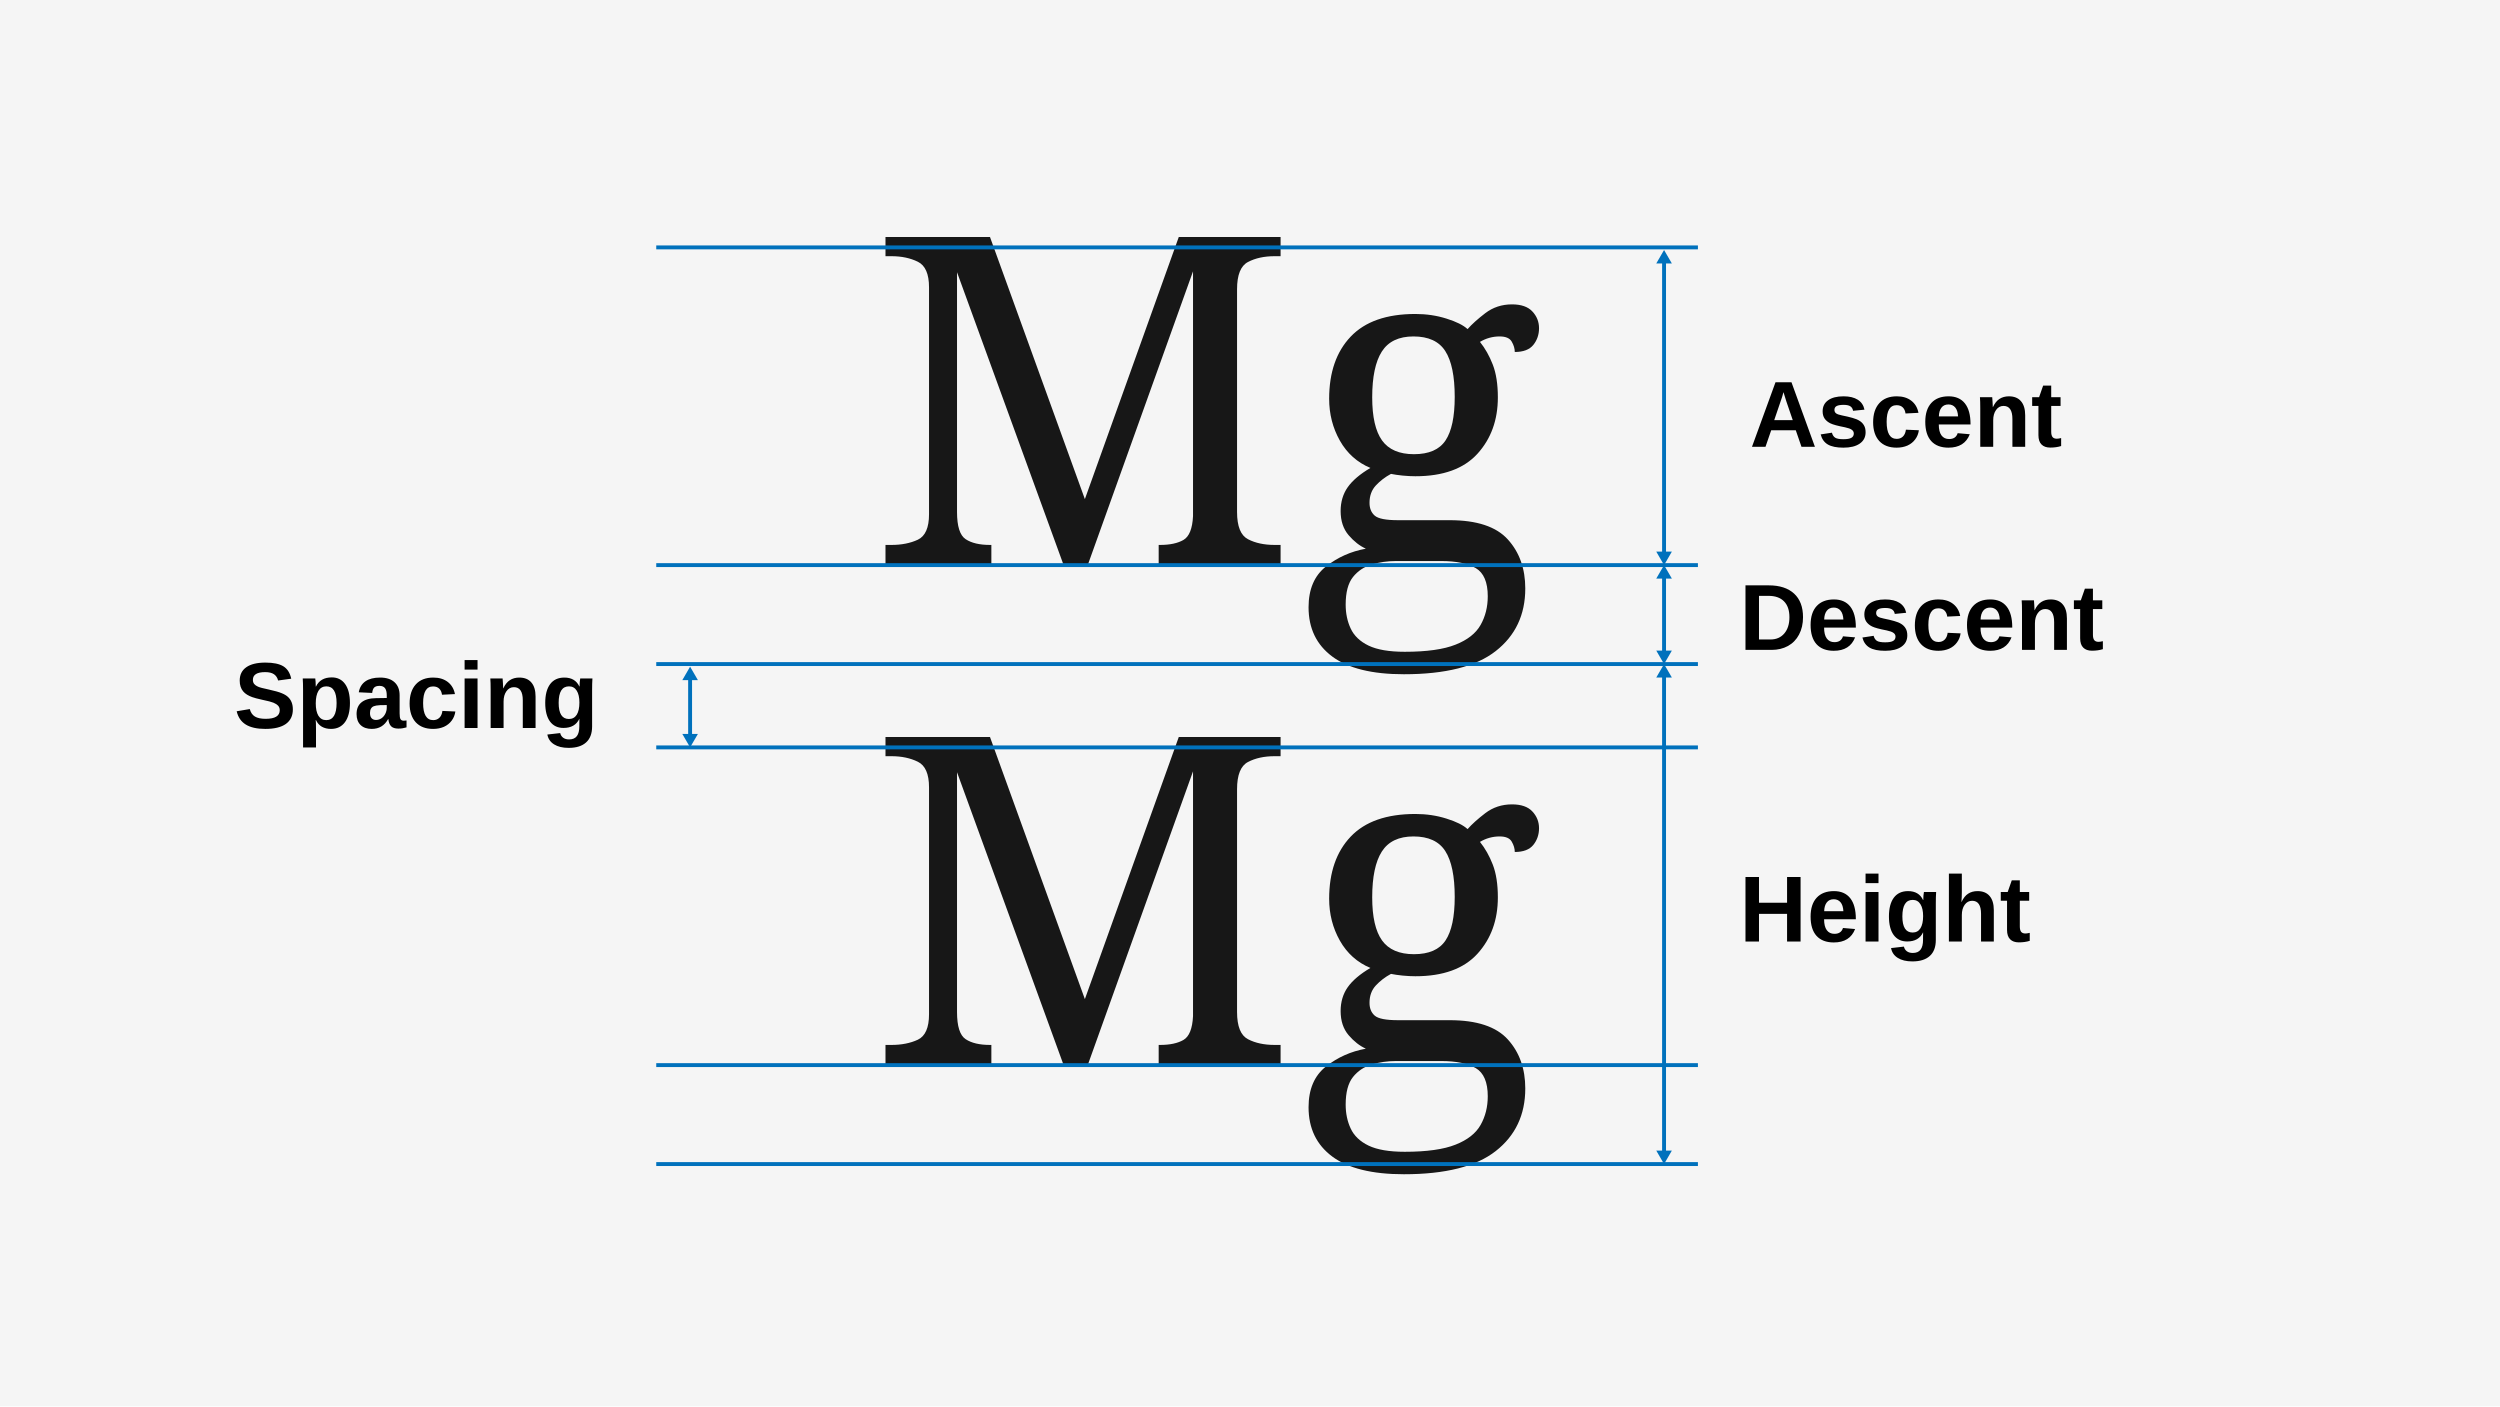
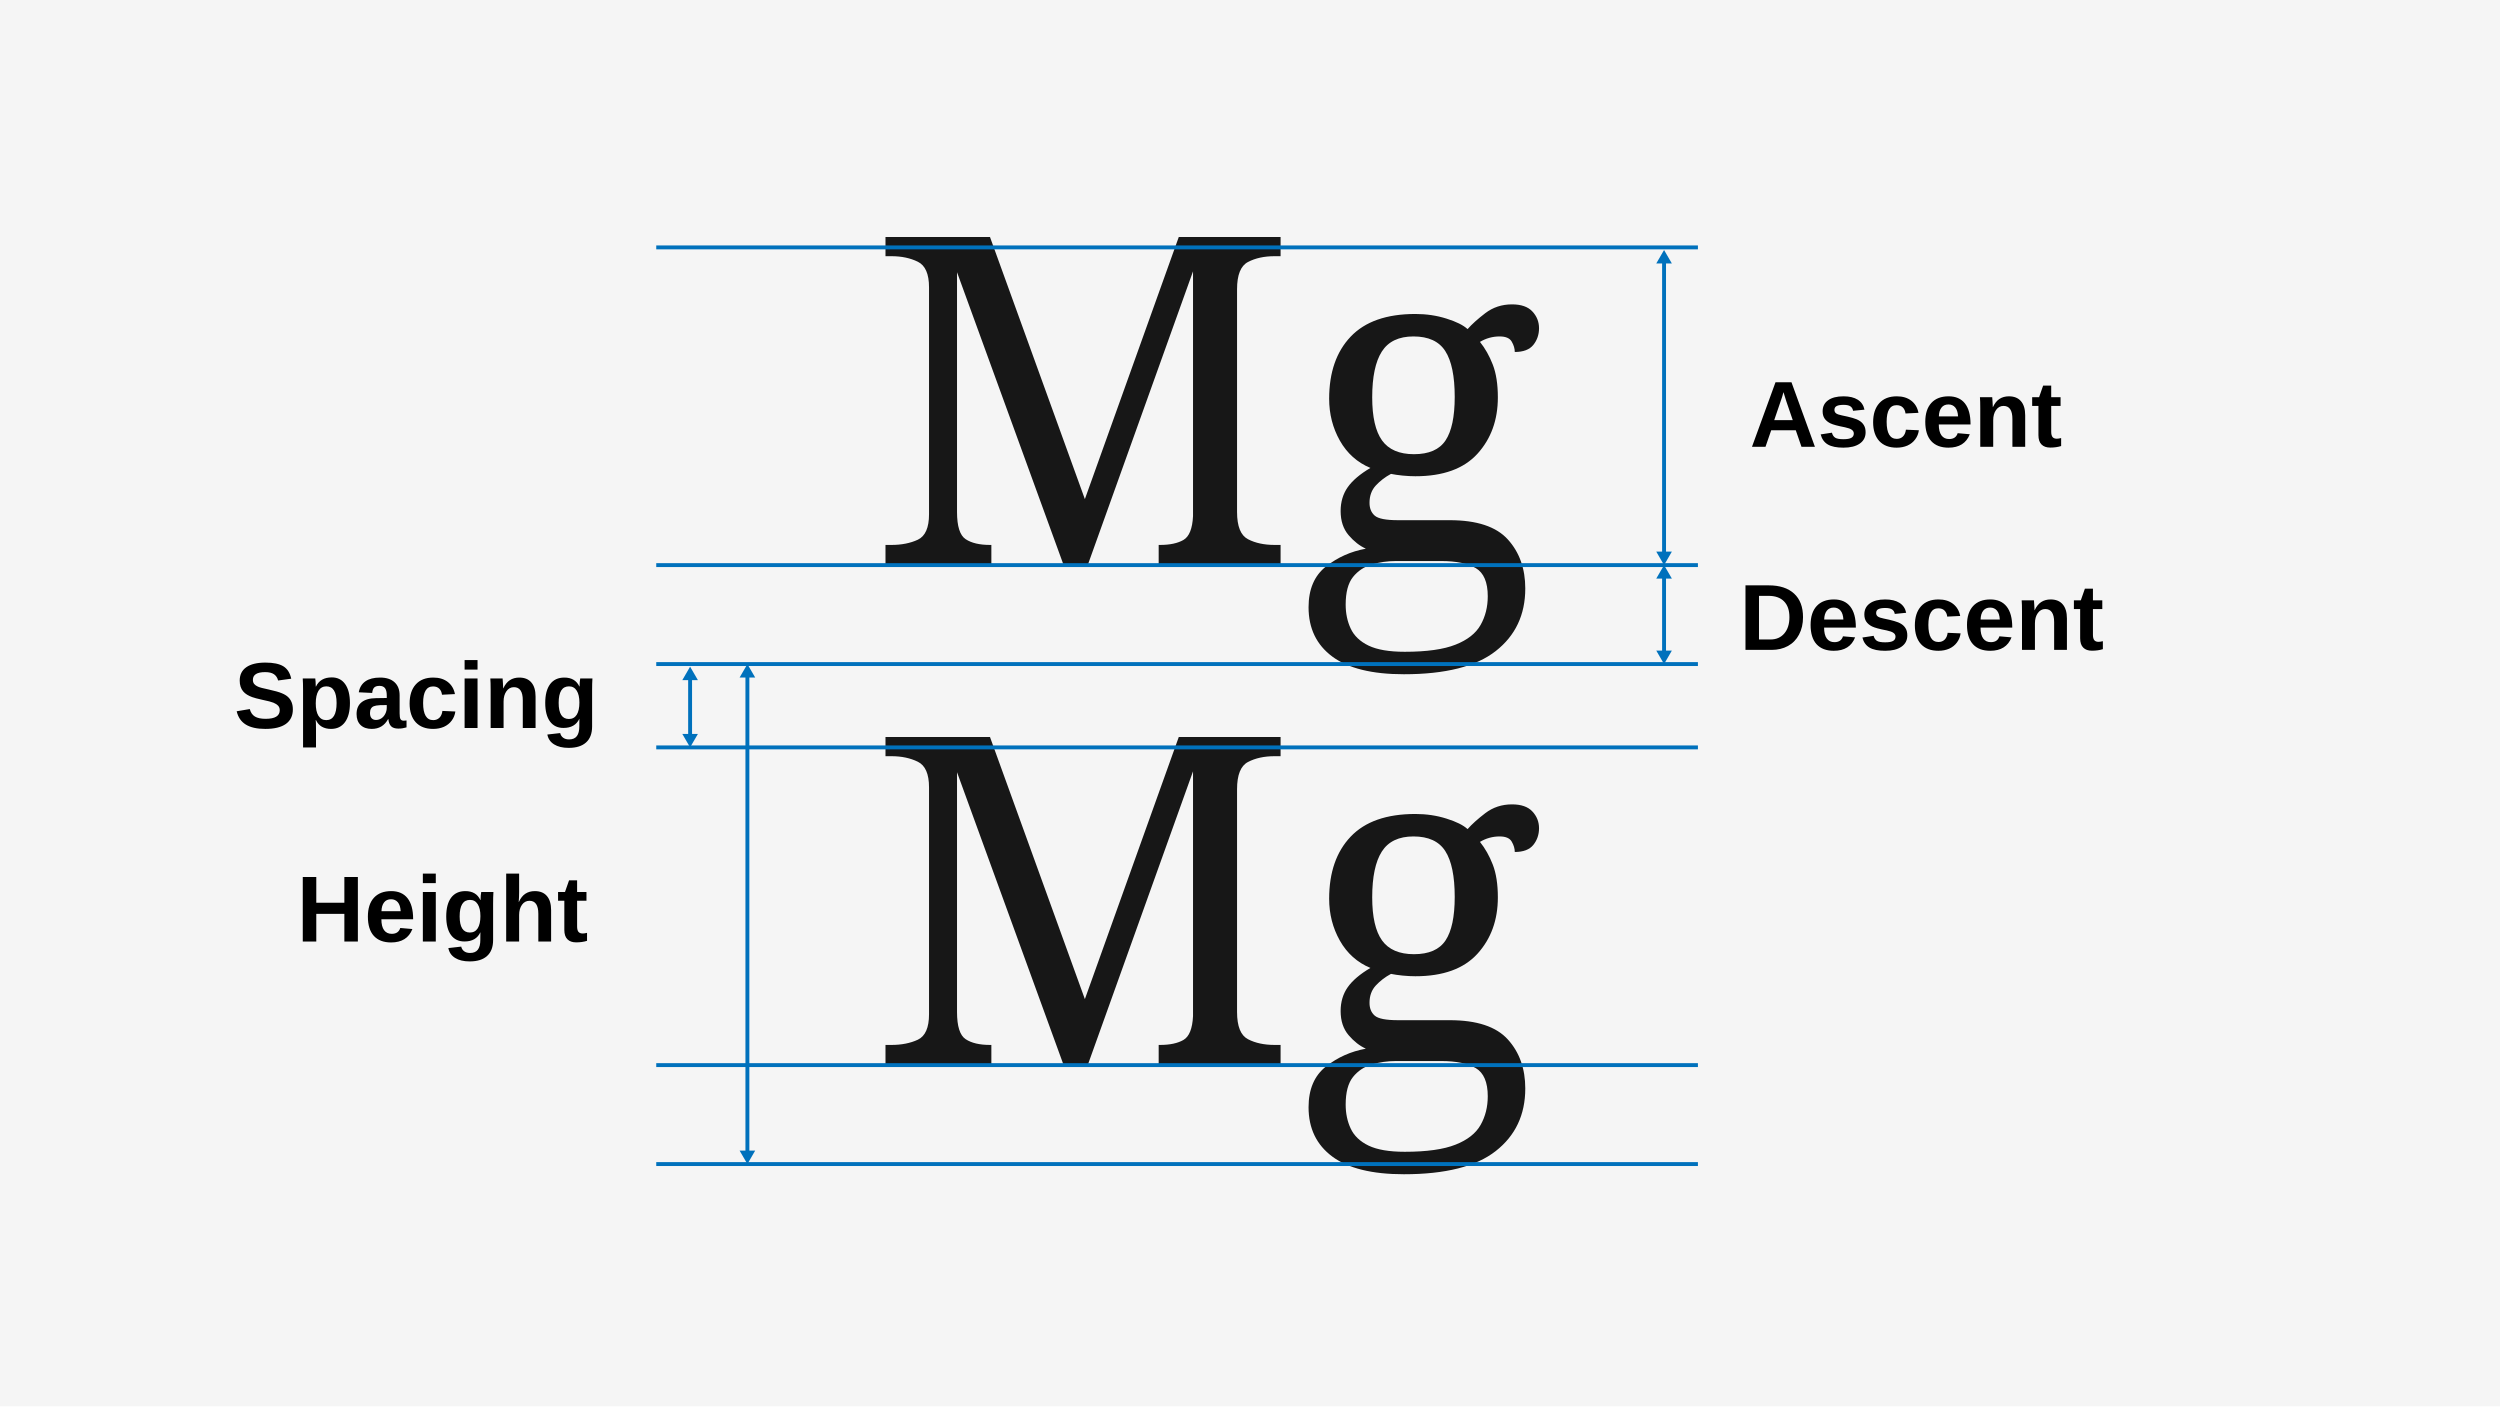
<svg xmlns="http://www.w3.org/2000/svg" width="480" height="270" viewBox="0 0 480 270">
  <defs>
    <style>.a{fill:#f5f5f5;}.b{font-size:88px;fill:#171717;font-family:Georgia;}.c{fill:none;stroke:#0071bc;stroke-miterlimit:10;stroke-width:0.75px;}.d{fill:#0071bc;}.e{font-size:18px;font-family:Arial-BoldMT, Arial;font-weight:700;}</style>
  </defs>
  <rect class="a" width="480" height="270" />
  <text class="b" transform="translate(166.67 108.33)">Mg</text>
  <text class="b" transform="translate(166.67 204.33)">Mg</text>
  <line class="c" x1="126" y1="47.5" x2="326" y2="47.5" />
  <line class="c" x1="126" y1="108.5" x2="326" y2="108.5" />
  <line class="c" x1="126" y1="127.5" x2="326" y2="127.5" />
  <line class="c" x1="126" y1="143.5" x2="326" y2="143.5" />
  <line class="c" x1="126" y1="204.5" x2="326" y2="204.5" />
  <line class="c" x1="126" y1="223.5" x2="326" y2="223.5" />
  <line class="c" x1="319.5" y1="50.15" x2="319.5" y2="106.35" />
  <polygon class="d" points="318 50.59 319.5 48 321 50.59 318 50.59" />
  <polygon class="d" points="318 105.91 319.5 108.5 321 105.91 318 105.91" />
-   <line class="c" x1="319.5" y1="129.65" x2="319.5" y2="221.35" />
-   <polygon class="d" points="318 130.09 319.5 127.5 321 130.09 318 130.09" />
-   <polygon class="d" points="318 220.91 319.5 223.5 321 220.91 318 220.91" />
+   <line class="c" x1="143.5" y1="129.65" x2="143.5" y2="221.35" />
+   <polygon class="d" points="142 130.09 143.5 127.5 145 130.09 142 130.09" />
+   <polygon class="d" points="142 220.91 143.5 223.5 145 220.91 142 220.91" />
  <line class="c" x1="132.5" y1="130.15" x2="132.5" y2="141.35" />
  <polygon class="d" points="131 130.59 132.5 128 134 130.59 131 130.59" />
  <polygon class="d" points="131 140.91 132.5 143.5 134 140.91 131 140.91" />
  <line class="c" x1="319.5" y1="110.65" x2="319.5" y2="125.35" />
  <polygon class="d" points="318 111.09 319.5 108.5 321 111.09 318 111.09" />
  <polygon class="d" points="318 124.91 319.5 127.5 321 124.91 318 124.91" />
  <text class="e" transform="translate(333.93 124.78)">Descent</text>
-   <text class="e" transform="translate(333.93 180.78)">Height</text>
+   <text class="e" transform="translate(56.93 180.78)">Height</text>
  <text class="e" transform="translate(44.93 139.78)">Spacing</text>
  <text class="e" transform="translate(335.93 85.78)">Ascent</text>
</svg>
